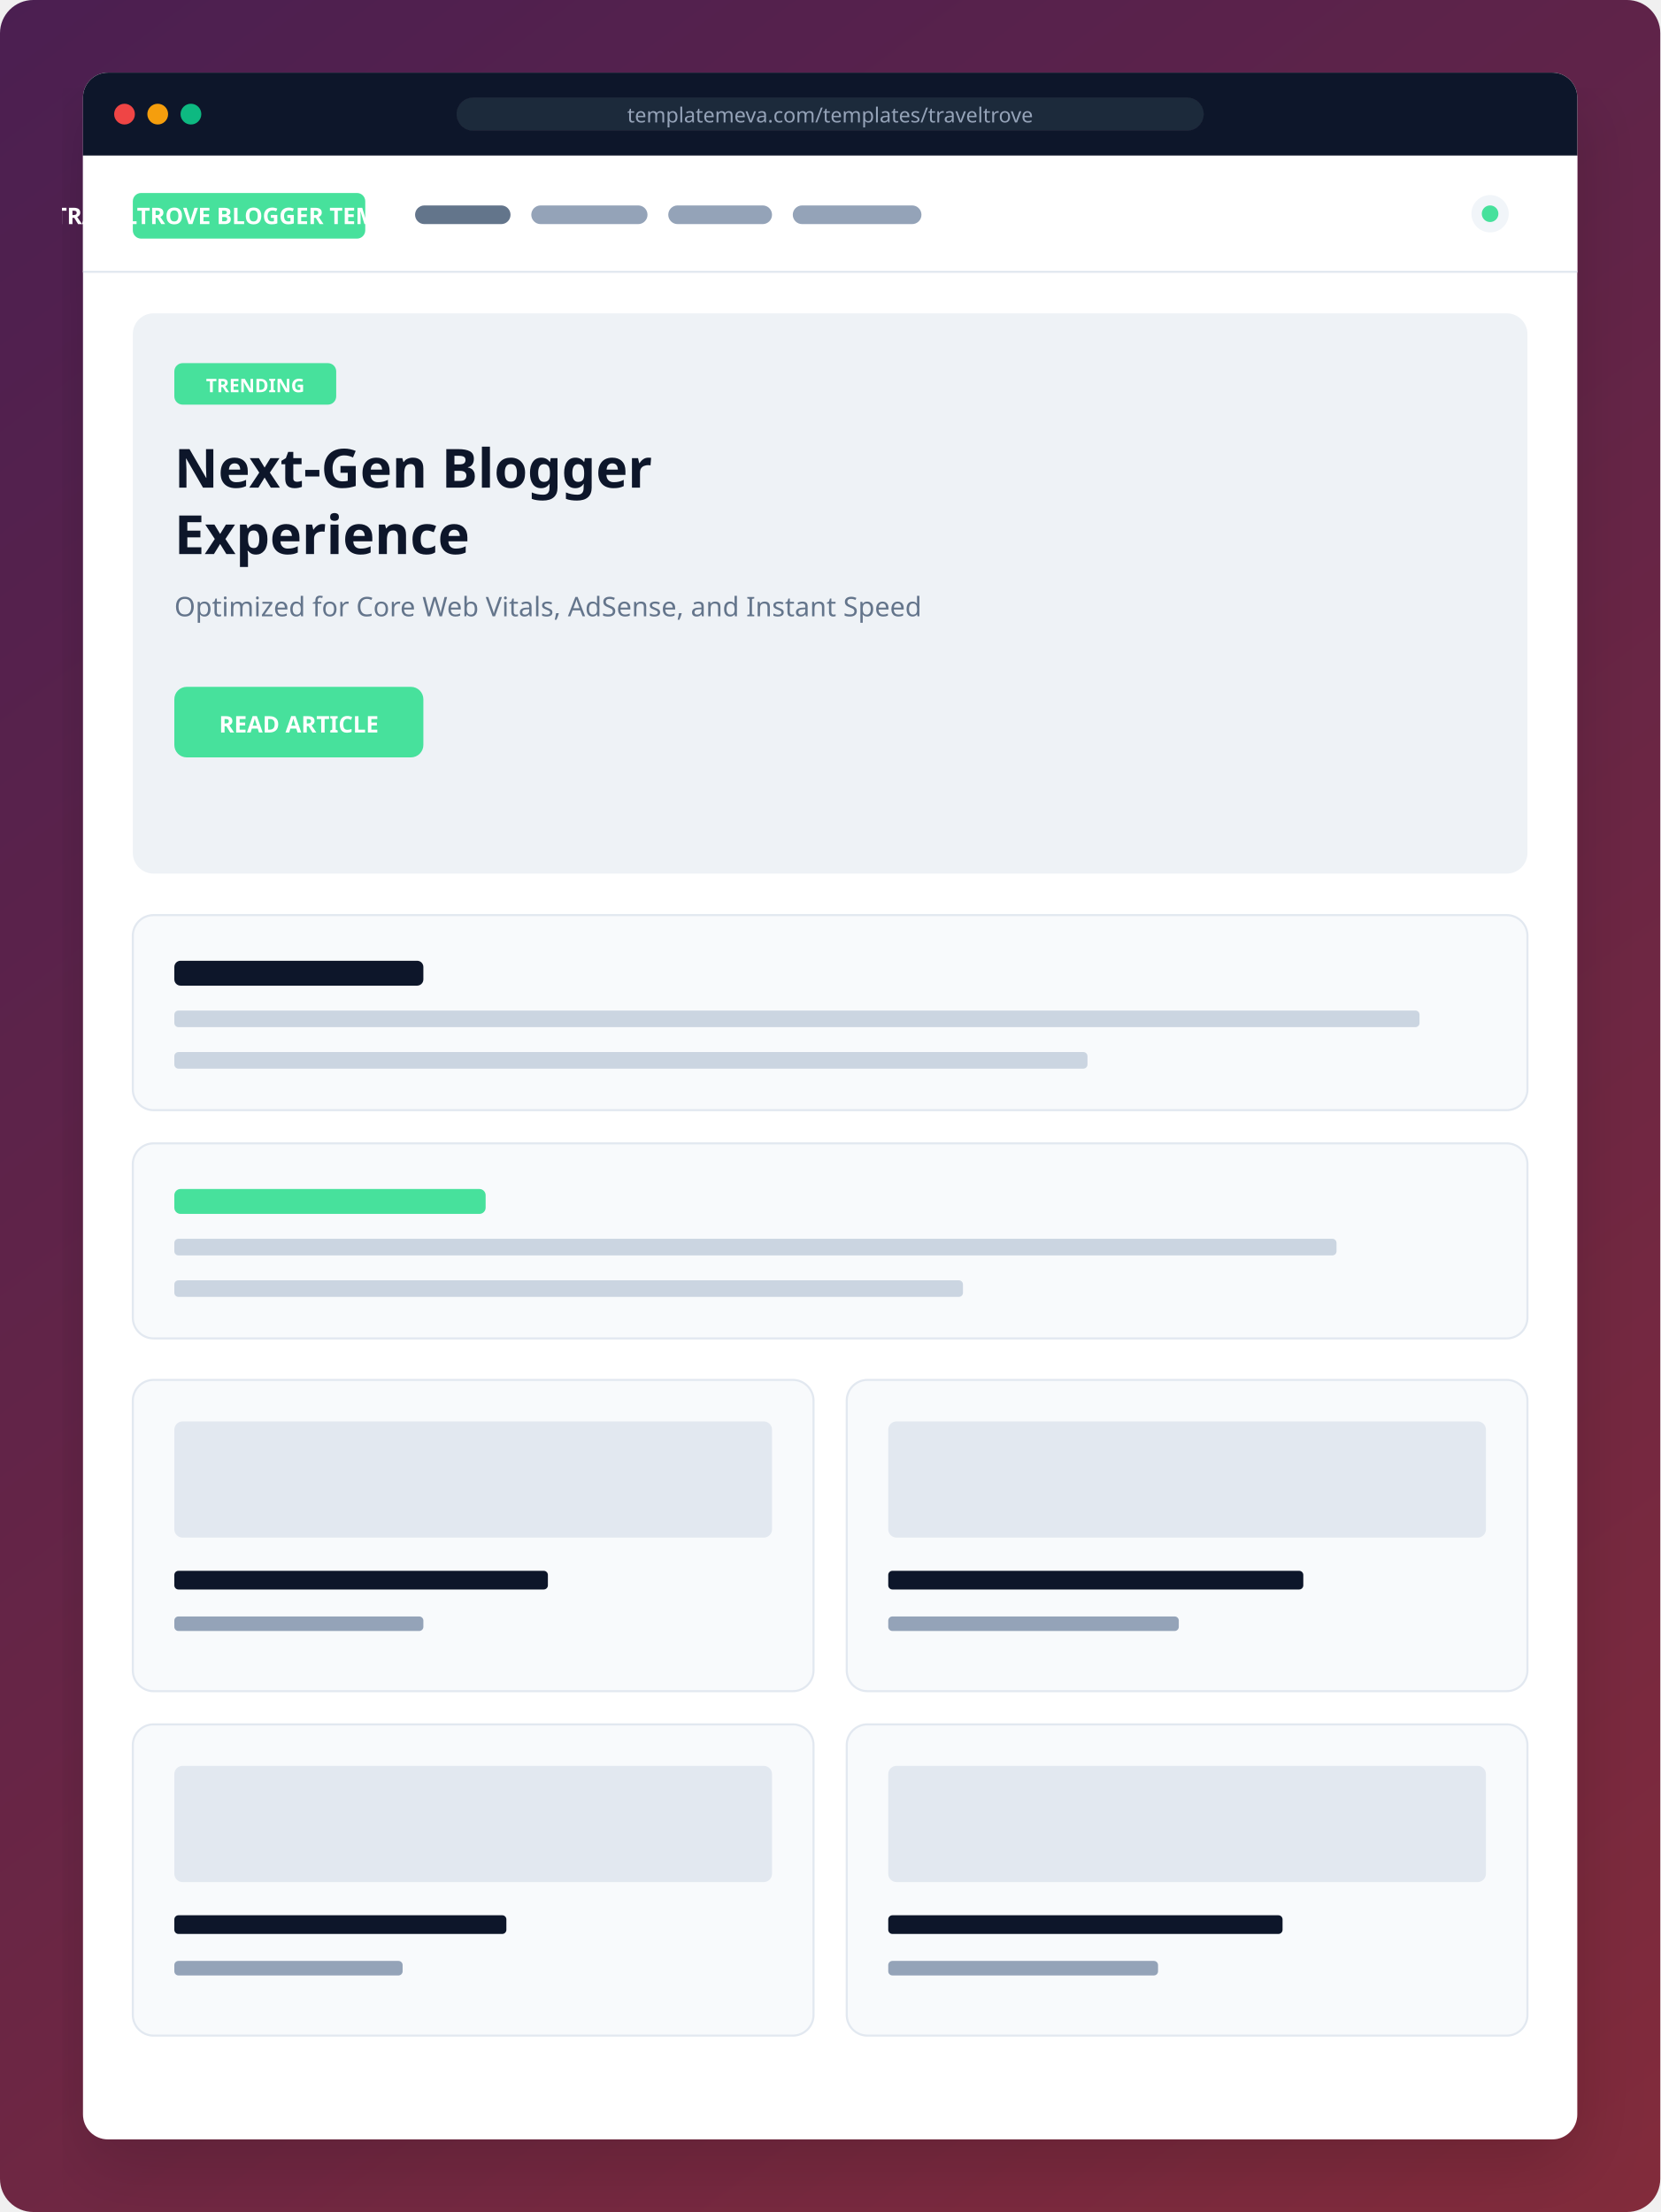
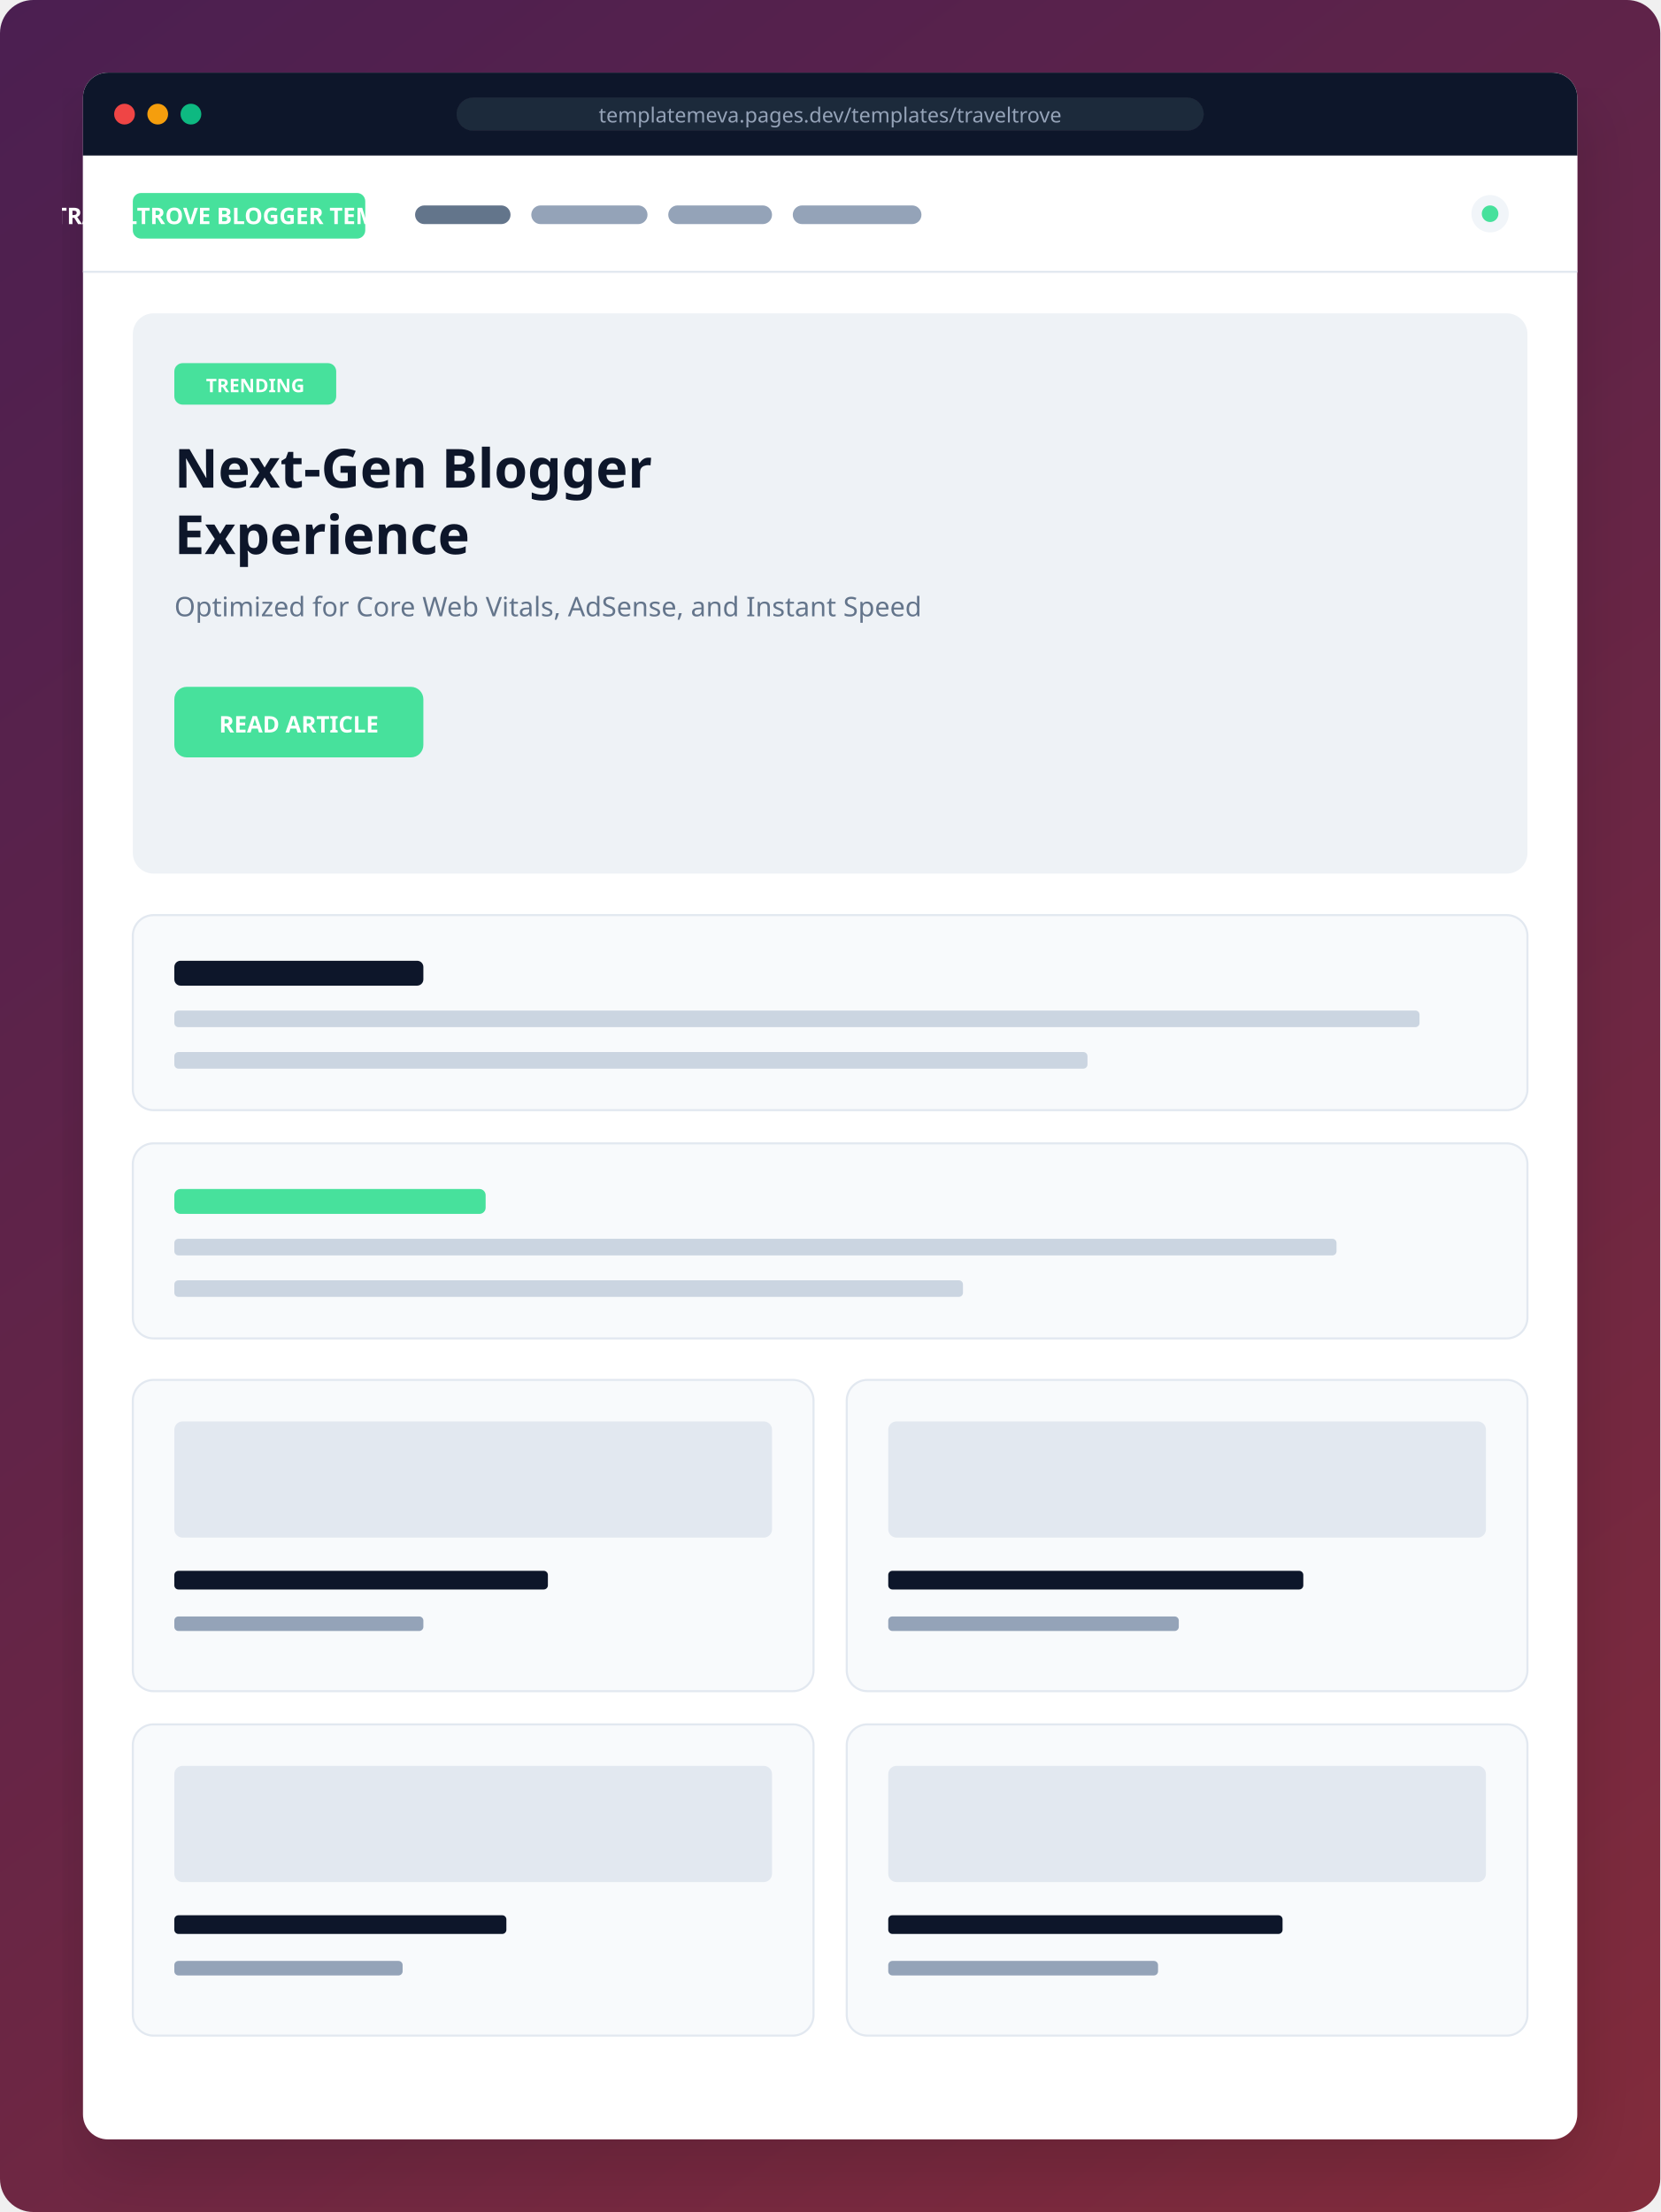
<svg xmlns="http://www.w3.org/2000/svg" viewBox="0 0 800 1066" width="800" height="1066" fill="none">
  <defs>
    <linearGradient id="bgGrad" x1="0" y1="0" x2="800" y2="1066" gradientUnits="userSpaceOnUse">
      <stop stop-color="hsl(293 45% 22%)" />
      <stop offset="1" stop-color="hsl(349 50% 34%)" />
    </linearGradient>
    <filter id="shadow" x="-10" y="-5" width="840" height="1086" filterUnits="userSpaceOnUse">
      <feDropShadow dx="0" dy="12" stdDeviation="16" flood-color="#000000" flood-opacity="0.15" />
    </filter>
  </defs>
  <rect width="800" height="1066" rx="16" fill="url(#bgGrad)" />
  <g transform="translate(40, 35)" filter="url(#shadow)">
    <rect width="720" height="996" rx="12" fill="#ffffff" />
    <path d="M0 12C0 5.373 5.373 0 12 0H708C714.627 0 720 5.373 720 12V40H0V12Z" fill="#0F172A" />
    <circle cx="20" cy="20" r="5" fill="#EF4444" />
    <circle cx="36" cy="20" r="5" fill="#F59E0B" />
    <circle cx="52" cy="20" r="5" fill="#10B981" />
    <rect x="180" y="12" width="360" height="16" rx="8" fill="#1E293B" />
-     <text x="360" y="24" font-family="system-ui, sans-serif" font-size="10" fill="#94A3B8" text-anchor="middle">templatemeva.com/templates/traveltrove</text>
+     <text x="360" y="24" font-family="system-ui, sans-serif" font-size="10" fill="#94A3B8" text-anchor="middle">templatemeva.pages.dev/templates/traveltrove</text>
    <rect x="0" y="40" width="720" height="56" fill="#FFFFFF" />
    <line x1="0" y1="96" x2="720" y2="96" stroke="#E2E8F0" />
    <rect x="24" y="58" width="112" height="22" rx="4" fill="hsl(153 72% 58%)" />
    <text x="80" y="73" font-family="system-ui, sans-serif" font-size="11" font-weight="bold" fill="#ffffff" text-anchor="middle">TRAVELTROVE BLOGGER TEMPLATE</text>
    <rect x="160" y="64" width="46" height="9" rx="4.5" fill="#64748B" />
    <rect x="216" y="64" width="56" height="9" rx="4.5" fill="#94A3B8" />
    <rect x="282" y="64" width="50" height="9" rx="4.5" fill="#94A3B8" />
    <rect x="342" y="64" width="62" height="9" rx="4.5" fill="#94A3B8" />
    <circle cx="678" cy="68" r="9" fill="#F1F5F9" />
    <circle cx="678" cy="68" r="4" fill="hsl(153 72% 58%)" />
    <rect x="24" y="116" width="672" height="270" rx="10" fill="#EEF2F6" />
    <rect x="44" y="140" width="78" height="20" rx="4" fill="hsl(153 72% 58%)" />
    <text x="83" y="154" font-family="system-ui, sans-serif" font-size="9" font-weight="bold" fill="#ffffff" text-anchor="middle">TRENDING</text>
    <text x="44" y="200" font-family="system-ui, sans-serif" font-size="26" font-weight="800" fill="#0F172A">Next-Gen Blogger</text>
    <text x="44" y="232" font-family="system-ui, sans-serif" font-size="26" font-weight="800" fill="#0F172A">Experience</text>
    <text x="44" y="262" font-family="system-ui, sans-serif" font-size="13" fill="#64748B">Optimized for Core Web Vitals, AdSense, and Instant Speed</text>
    <rect x="44" y="296" width="120" height="34" rx="6" fill="hsl(153 72% 58%)" />
    <text x="104" y="318" font-family="system-ui, sans-serif" font-size="11" font-weight="bold" fill="#ffffff" text-anchor="middle">READ ARTICLE</text>
    <rect x="24" y="406" width="672" height="94" rx="10" fill="#F8FAFC" stroke="#E2E8F0" />
    <rect x="44" y="428" width="120" height="12" rx="3" fill="#0F172A" />
    <rect x="44" y="452" width="600" height="8" rx="2" fill="#CBD5E1" />
    <rect x="44" y="472" width="440" height="8" rx="2" fill="#CBD5E1" />
    <rect x="24" y="516" width="672" height="94" rx="10" fill="#F8FAFC" stroke="#E2E8F0" />
    <rect x="44" y="538" width="150" height="12" rx="3" fill="hsl(153 72% 58%)" />
    <rect x="44" y="562" width="560" height="8" rx="2" fill="#CBD5E1" />
    <rect x="44" y="582" width="380" height="8" rx="2" fill="#CBD5E1" />
    <rect x="24" y="630" width="328" height="150" rx="10" fill="#F8FAFC" stroke="#E2E8F0" />
    <rect x="44" y="650" width="288" height="56" rx="4" fill="#E2E8F0" />
    <rect x="44" y="722" width="180" height="9" rx="2" fill="#0F172A" />
    <rect x="44" y="744" width="120" height="7" rx="2" fill="#94A3B8" />
    <rect x="368" y="630" width="328" height="150" rx="10" fill="#F8FAFC" stroke="#E2E8F0" />
    <rect x="388" y="650" width="288" height="56" rx="4" fill="#E2E8F0" />
    <rect x="388" y="722" width="200" height="9" rx="2" fill="#0F172A" />
    <rect x="388" y="744" width="140" height="7" rx="2" fill="#94A3B8" />
    <rect x="24" y="796" width="328" height="150" rx="10" fill="#F8FAFC" stroke="#E2E8F0" />
    <rect x="44" y="816" width="288" height="56" rx="4" fill="#E2E8F0" />
    <rect x="44" y="888" width="160" height="9" rx="2" fill="#0F172A" />
    <rect x="44" y="910" width="110" height="7" rx="2" fill="#94A3B8" />
    <rect x="368" y="796" width="328" height="150" rx="10" fill="#F8FAFC" stroke="#E2E8F0" />
    <rect x="388" y="816" width="288" height="56" rx="4" fill="#E2E8F0" />
    <rect x="388" y="888" width="190" height="9" rx="2" fill="#0F172A" />
    <rect x="388" y="910" width="130" height="7" rx="2" fill="#94A3B8" />
  </g>
</svg>
